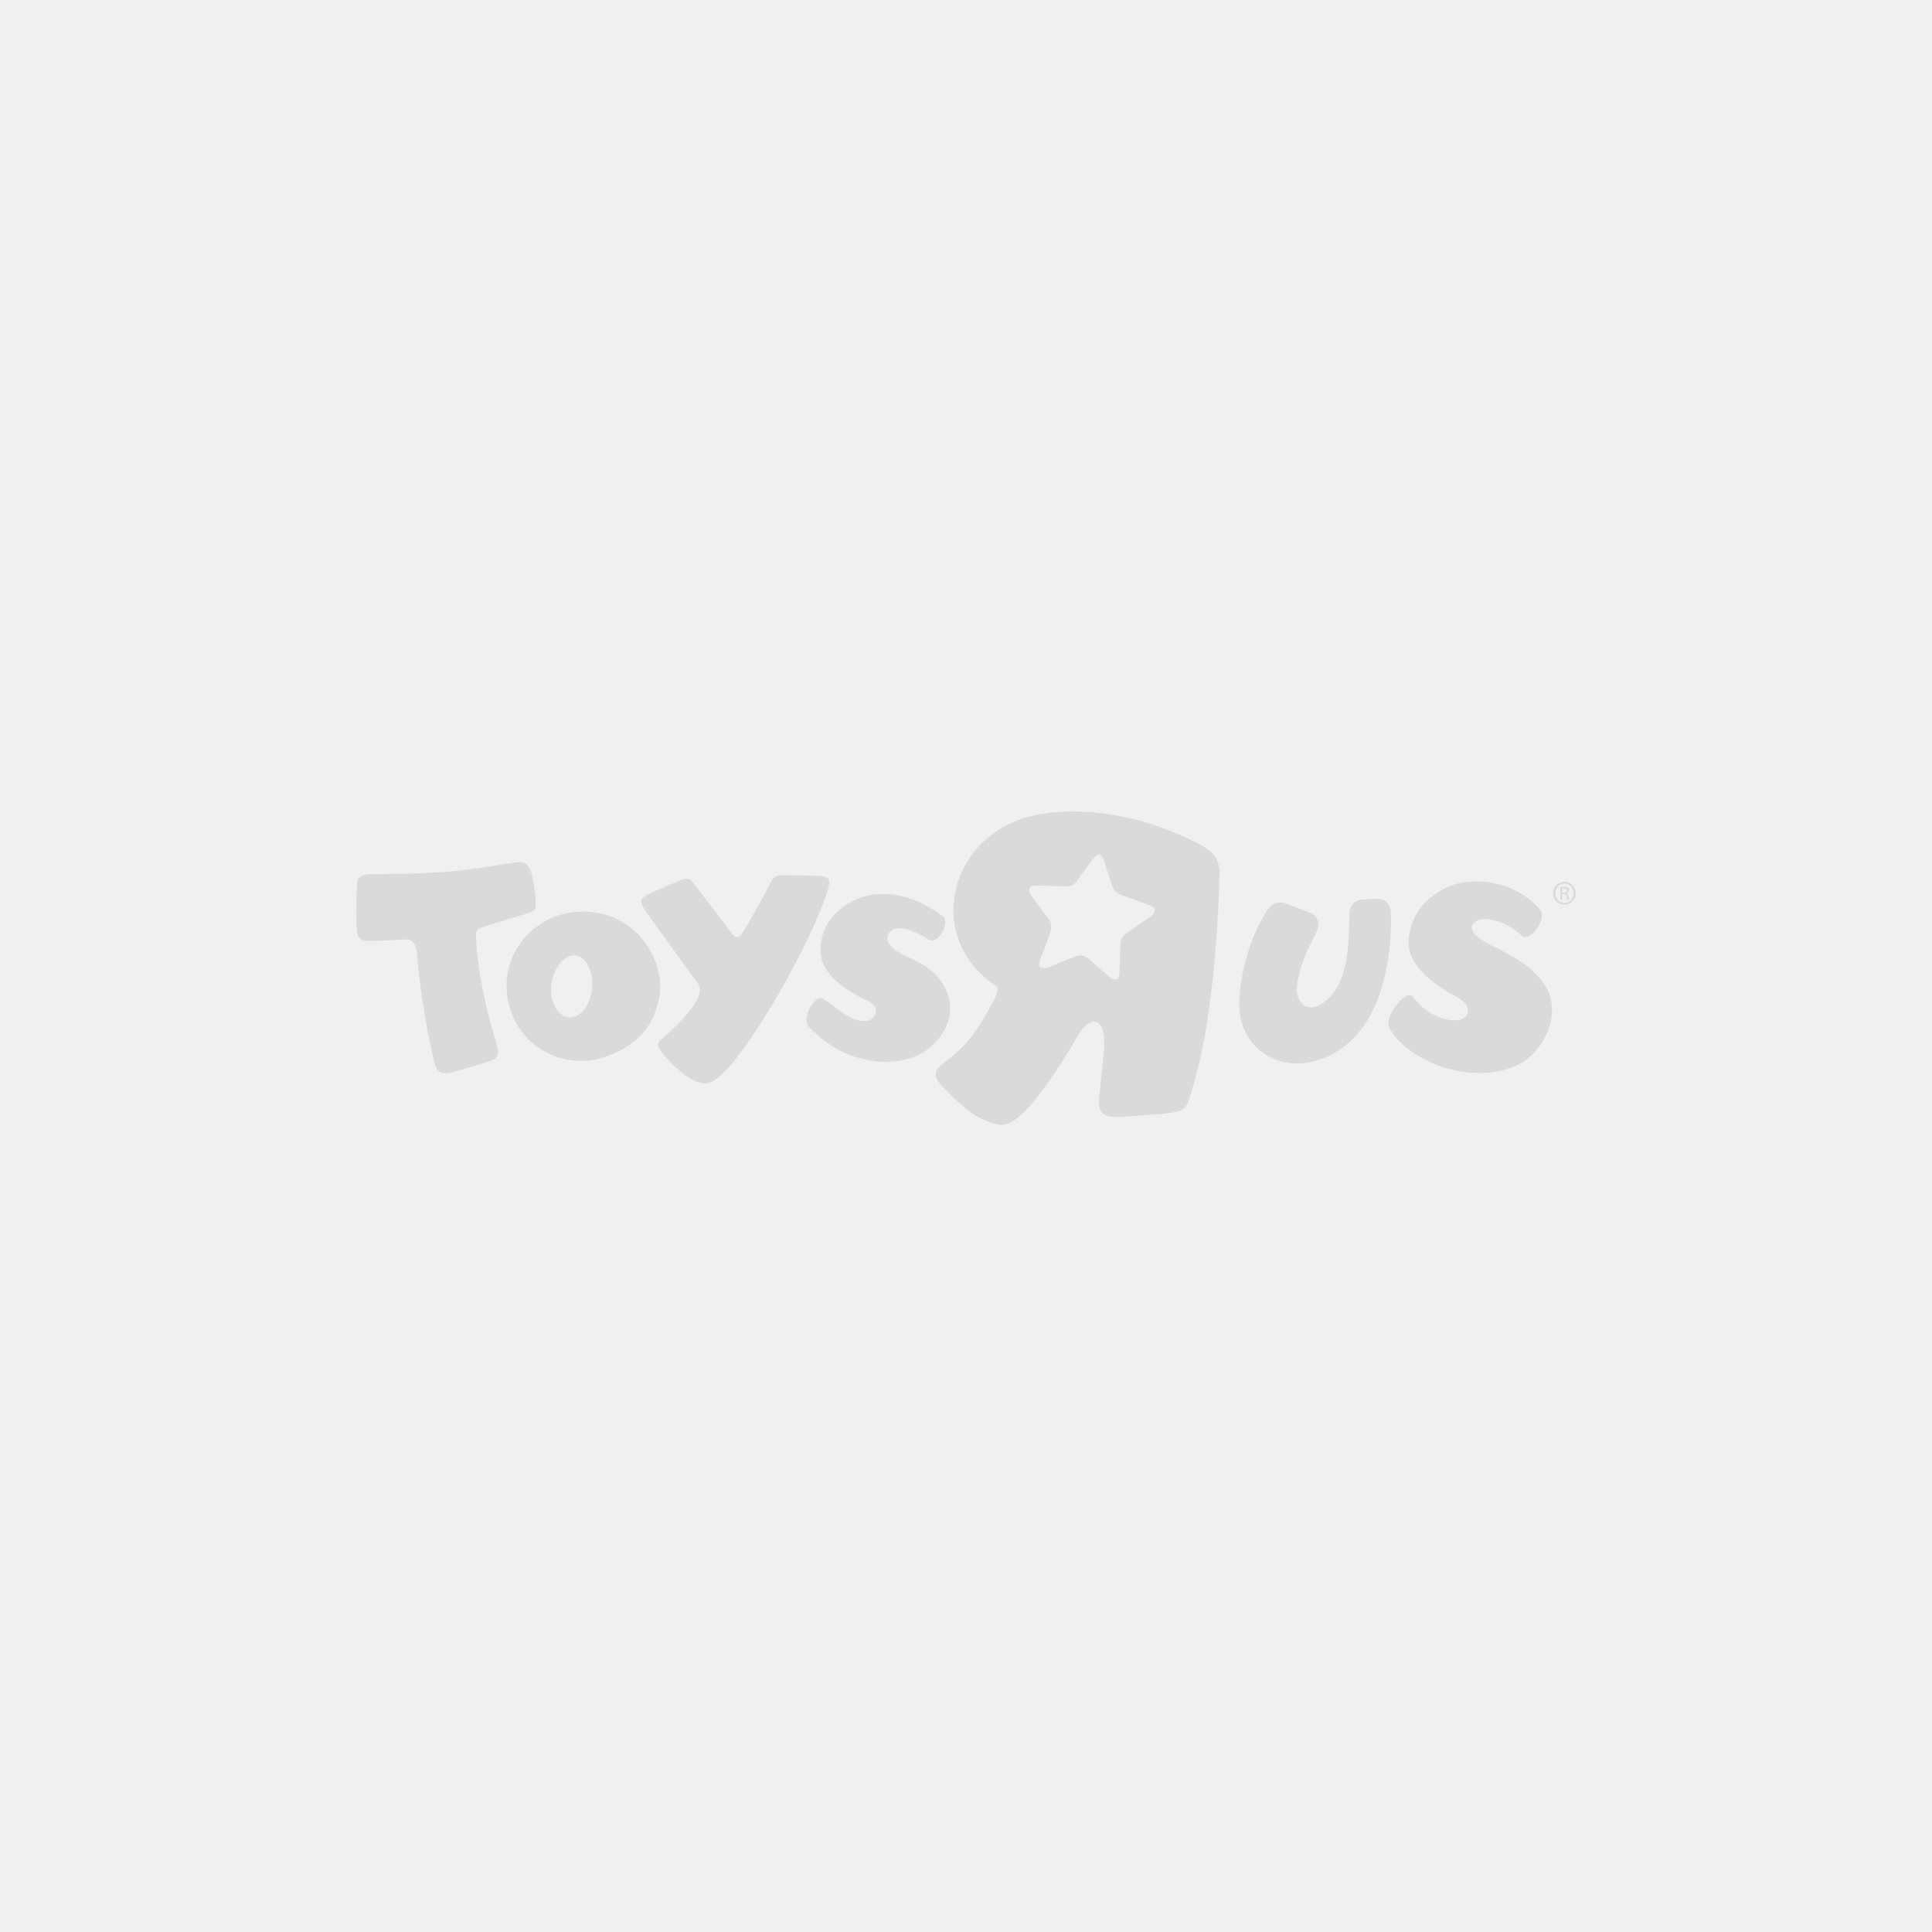
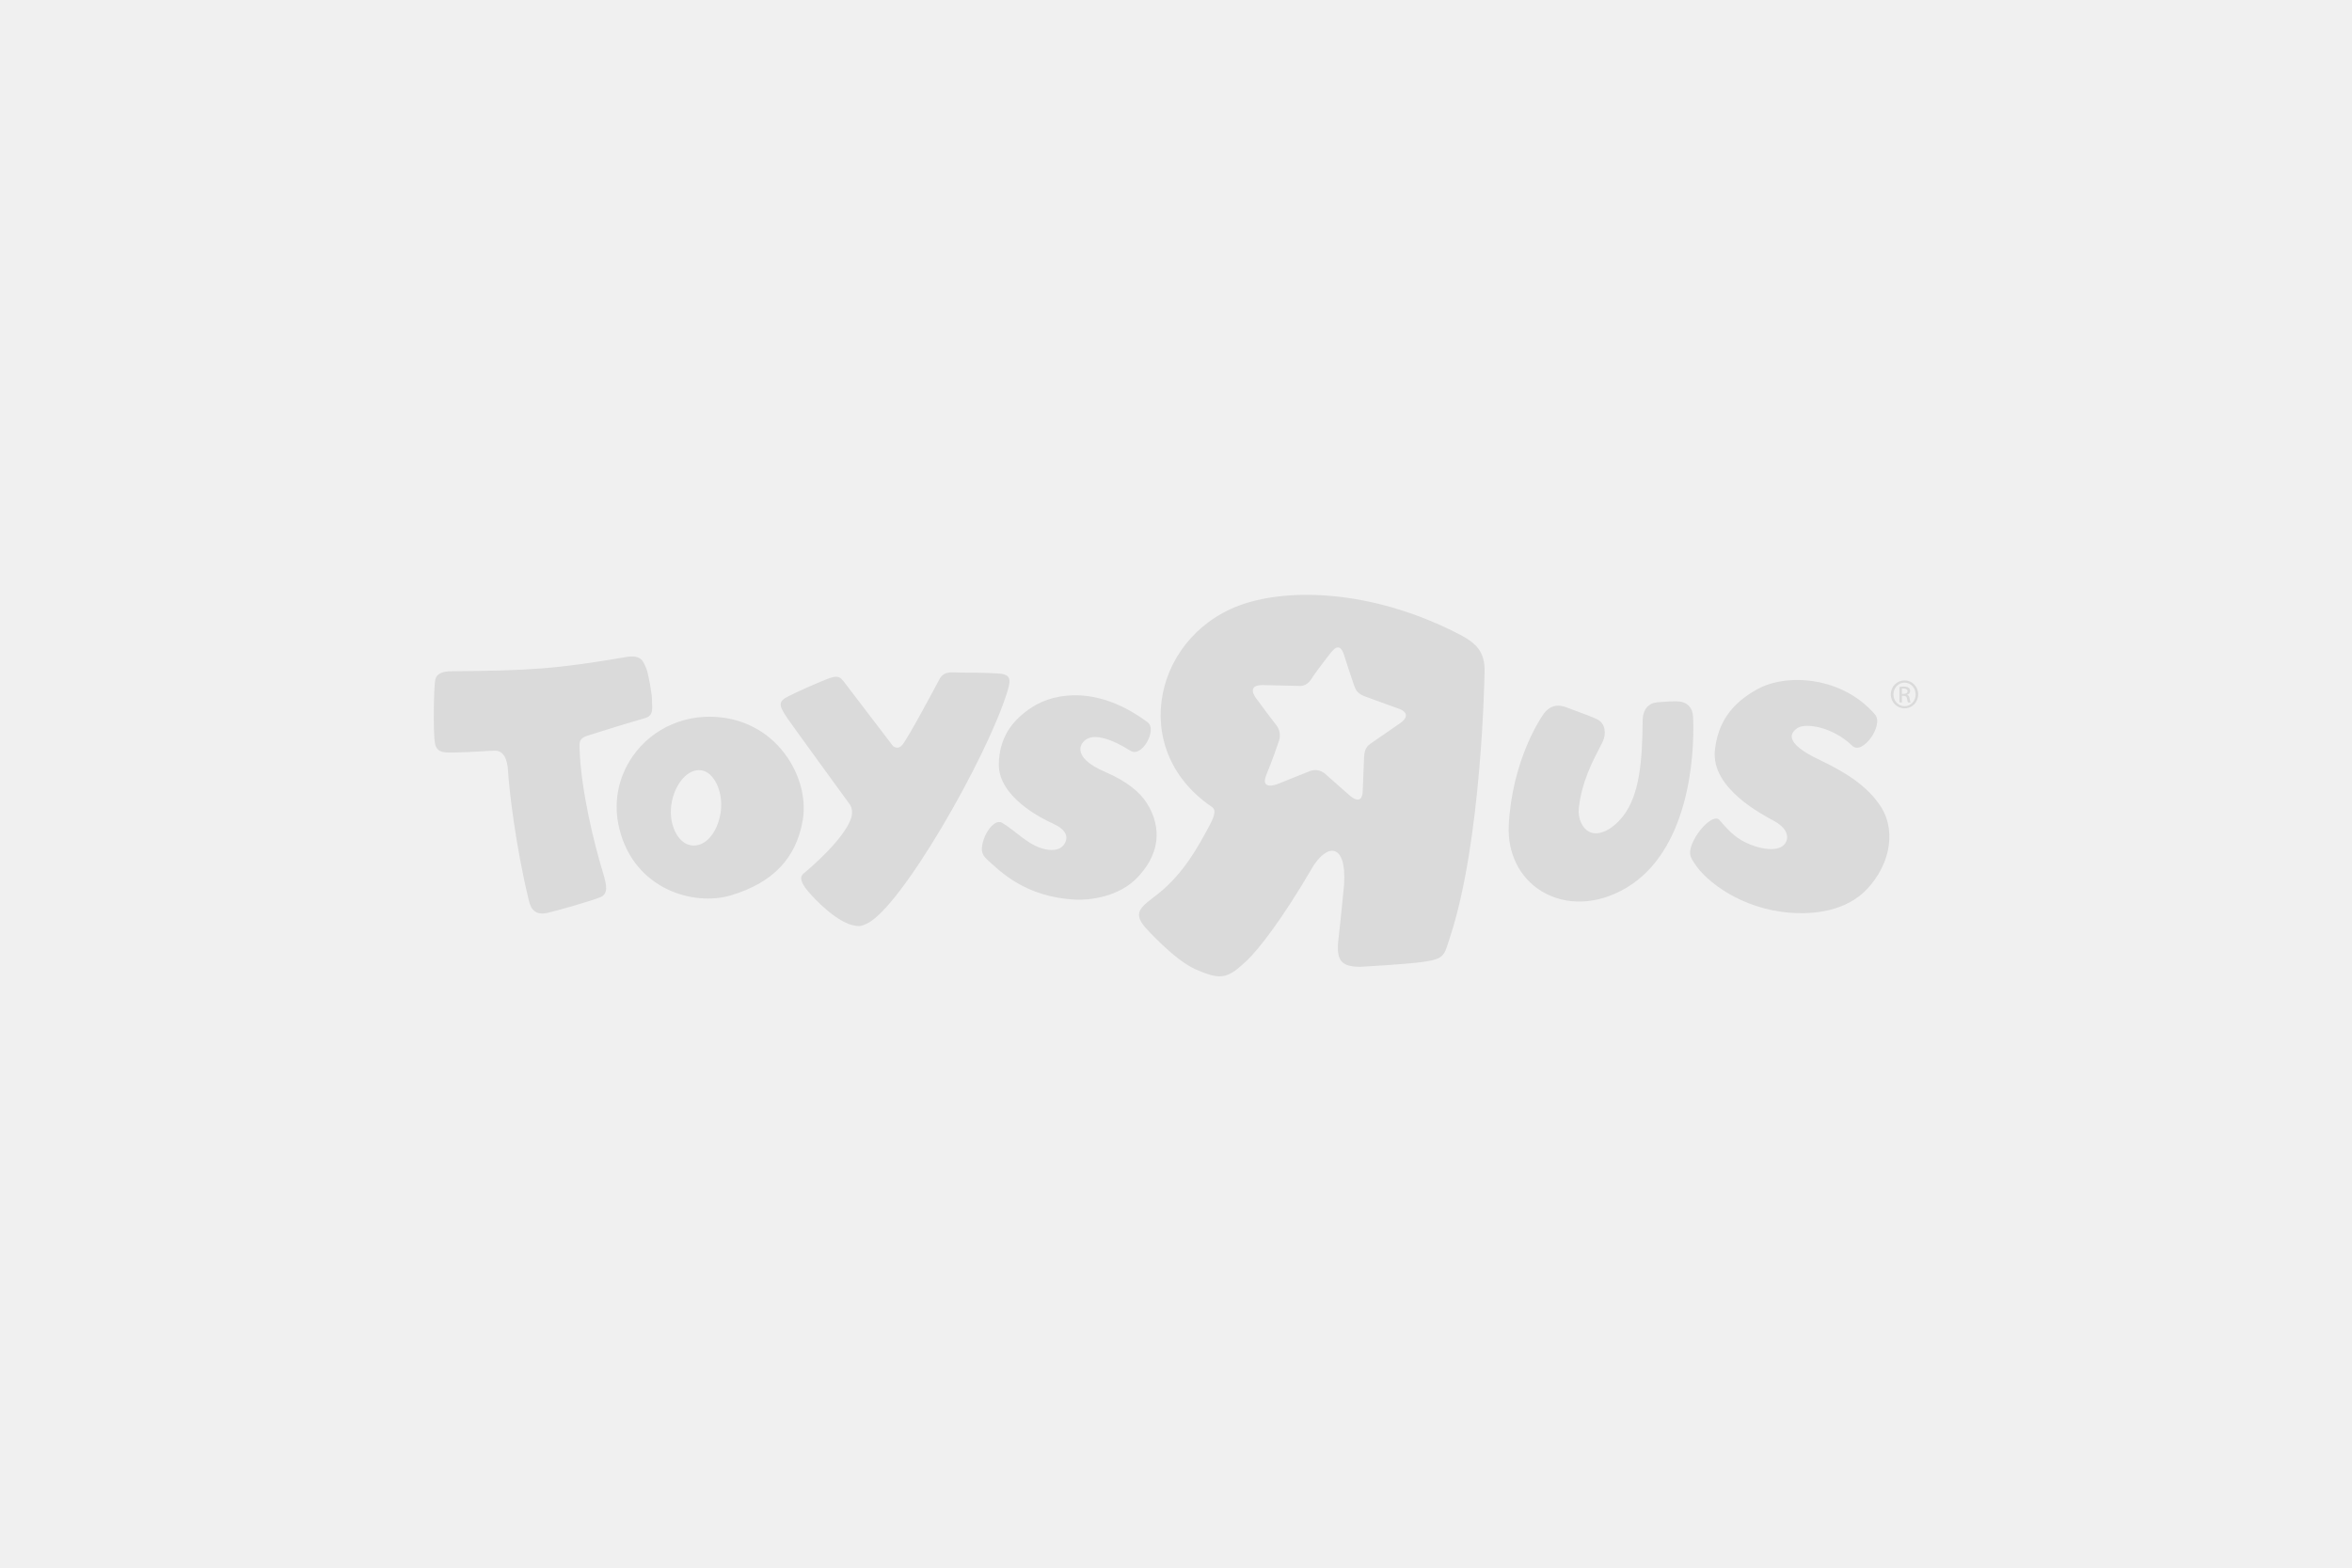
- <svg xmlns="http://www.w3.org/2000/svg" width="450px" height="450px" viewBox="0 0 450 450" version="1.1">
+ <svg xmlns="http://www.w3.org/2000/svg" width="450px" height="300px" viewBox="0 0 450 300" version="1.1">
  <defs />
  <g id="tru-logo" stroke="none" stroke-width="1" fill="none" fill-rule="evenodd">
-     <g transform="translate(83, 189)" fill="#DADADA" fill-rule="nonzero">
+     <g transform="translate(83, 113.8333)" fill="#DADADA" fill-rule="nonzero">
      <path d="M280.887,18.952 L281.221,18.952 C281.624,18.952 281.963,18.802 281.963,18.446 C281.963,18.182 281.763,17.921 281.221,17.921 C281.081,17.921 280.975,17.93 280.887,17.948 L280.887,18.952 Z M280.887,20.592 L280.427,20.592 L280.427,17.621 C280.668,17.584 280.892,17.545 281.254,17.545 C281.708,17.545 282,17.649 282.184,17.78 C282.355,17.901 282.457,18.109 282.457,18.389 C282.457,18.783 282.197,19.027 281.871,19.12 L281.871,19.139 C282.131,19.188 282.311,19.43 282.368,19.861 C282.44,20.331 282.505,20.508 282.546,20.592 L282.052,20.592 C281.987,20.508 281.918,20.227 281.86,19.842 C281.797,19.468 281.595,19.318 281.219,19.318 L280.889,19.318 L280.889,20.592 L280.887,20.592 Z M281.391,16.796 C280.221,16.796 279.262,17.8 279.262,19.046 C279.262,20.311 280.221,21.305 281.391,21.305 C282.57,21.323 283.509,20.311 283.509,19.054 C283.509,17.8 282.57,16.796 281.391,16.796 Z M281.391,16.374 C282.847,16.374 284,17.555 284,19.047 C284,20.546 282.847,21.719 281.391,21.719 C279.937,21.719 278.762,20.546 278.762,19.047 C278.762,17.555 279.937,16.374 281.391,16.374 Z M3.329,14.622 C18.276,14.495 23.333,14.201 36.819,11.896 C39.857,11.375 40.107,12.943 40.599,13.95 C41.013,14.793 41.804,19.182 41.752,20.313 C41.697,21.434 42.231,23.063 40.414,23.592 C34.733,25.242 33.248,25.755 29.476,26.926 C27.737,27.467 27.846,28.221 27.894,29.614 C28.161,37.308 30.619,47.469 32.361,53.154 C33.094,55.546 33.423,57.258 31.815,57.882 C29.582,58.75 23.354,60.506 21.686,60.872 C18.795,61.501 18.375,59.294 18.104,58.161 C15.649,47.937 14.431,37.512 14.194,33.618 C14.073,31.633 13.449,29.779 11.656,29.82 C9.813,29.865 7.75,30.092 3.742,30.176 C1.597,30.222 0.463,30.085 0.179,28.168 C-0.11,26.253 -0.031,17.565 0.287,16.204 C0.599,14.842 2.12,14.633 3.329,14.622 Z M114.474,21.495 C110.224,24.245 108.201,27.7 108.102,32.361 C107.967,38.655 116.337,42.821 118.435,43.761 C120.956,44.888 121.316,46.24 120.864,47.266 C120.201,48.773 118.699,49.052 116.934,48.672 C113.736,47.989 111.241,45.074 108.721,43.617 C107.296,42.792 105.2,45.621 104.89,48.163 C104.747,49.324 105.092,49.963 106.01,50.788 C108.365,52.913 113.22,57.892 122.859,58.327 C125.149,58.429 131.098,57.968 134.799,53.899 C136.297,52.252 137.865,50.06 138.234,47.026 C138.486,44.928 138.018,42.373 136.437,39.877 C135.108,37.792 132.689,35.71 128.441,33.882 C121.556,30.925 123.732,27.954 125.367,27.392 C126.762,26.913 129.216,27.278 133.291,29.838 C135.501,31.225 138.43,25.784 136.603,24.411 C127.463,17.554 119.12,18.489 114.474,21.495 Z M109.745,18.477 C105.852,31.159 89.235,60.187 82.745,62.967 C81.826,63.361 81.644,63.466 80.691,63.332 C77.245,62.845 72.952,58.344 71.569,56.688 C70.954,55.95 69.628,54.265 70.696,53.376 C74.748,50.003 79.781,44.861 80.02,41.857 C80.073,41.192 79.877,40.509 79.645,40.184 C79.267,39.654 68.736,25.204 67.677,23.657 C65.881,21.024 65.892,20.404 67.878,19.392 C69.865,18.38 73.025,17.004 75.242,16.112 C77.46,15.226 77.797,15.843 78.424,16.576 L87.862,28.943 C88.543,29.43 89.161,29.29 89.657,28.684 C90.857,27.21 95.958,17.624 96.76,16.107 C97.698,14.434 99.248,14.888 100.812,14.88 C102.466,14.867 105.031,14.889 107.711,15.027 C110.293,15.161 110.531,15.917 109.745,18.477 Z M253.387,17.973 C248.275,20.722 245.646,24.479 245.105,29.796 C244.37,36.977 254.078,41.982 256.388,43.247 C259.164,44.77 259.267,46.526 258.55,47.565 C257.414,49.206 254.263,48.745 251.937,47.809 C249.387,46.783 248.096,45.563 245.995,43.105 C244.763,41.669 241.018,45.788 240.433,48.664 C240.164,49.98 240.677,50.597 241.471,51.768 C243.511,54.782 250.067,60.122 259.573,60.838 C262.195,61.036 269.022,61.195 273.626,56.889 C275.489,55.147 277.522,52.256 278.222,48.824 C278.706,46.45 278.671,43.329 276.826,40.487 C274.238,36.499 269.923,33.849 265.131,31.582 C258.146,28.277 259.496,26.315 261.057,25.408 C262.521,24.557 267.495,25.158 271.391,28.882 C273.367,30.771 277.462,24.913 275.756,22.919 C269.534,15.643 258.969,14.97 253.387,17.973 Z M212.099,23.124 C211.447,24.129 206.306,31.982 205.665,44.044 C205.382,49.408 207.724,54.141 211.939,56.712 C216.617,59.566 222.687,59.325 228.169,56.062 C239.952,49.051 241.272,31.381 240.939,23.412 C240.868,21.568 239.793,20.462 237.988,20.382 C237.296,20.347 235.801,20.405 234.113,20.553 C232.407,20.702 231.377,21.9 231.29,23.842 L231.28,24.367 C231.2,31.777 230.7,38.338 227.499,42.39 C225.404,45.05 222.902,46.115 221.252,45.429 C219.779,44.82 218.841,42.827 219.067,40.799 C219.634,35.745 221.759,31.756 223.075,29.21 L223.629,28.114 C224.436,26.405 224.03,24.581 222.682,23.869 C221.902,23.46 220.198,22.829 218.692,22.272 L216.876,21.591 C215.584,21.08 213.681,20.684 212.099,23.124 Z M48.672,47.794 C46.42,47.036 44.743,43.43 45.557,39.509 C46.366,35.593 49.106,32.874 51.651,33.687 C53.909,34.416 55.573,38.241 54.785,42.17 C53.947,46.341 51.25,48.668 48.672,47.794 Z M68.246,32.04 C65.416,27.312 60.879,24.283 55.475,23.514 C48.569,22.53 41.886,25.366 38.039,30.908 C35.214,34.981 34.302,39.884 35.487,44.716 C38.331,56.371 49.715,59.631 56.838,57.507 C64.878,55.105 69.374,50.38 70.595,43.056 C71.177,39.527 70.324,35.511 68.246,32.04 Z M184.839,24.59 C184.839,24.59 179.319,28.398 179.184,28.501 C178.713,28.865 178.07,29.299 177.983,31.063 C177.949,31.802 177.736,36.987 177.722,37.64 C177.707,38.352 177.399,40.308 175.153,38.323 C175.153,38.323 171.391,35.009 170.835,34.517 C170.708,34.406 169.418,32.932 167.408,33.805 L161.519,36.172 C161.519,36.172 157.976,37.625 159.291,34.425 C160.571,31.307 161.434,28.725 161.715,27.893 C162.008,27.019 161.904,25.793 161.188,24.938 C160.859,24.548 158.033,20.788 157.387,19.859 C157.387,19.859 155.062,17.083 158.933,17.271 C158.933,17.271 165.543,17.423 165.651,17.432 C165.76,17.444 166.999,17.528 167.881,16.13 C168.968,14.408 172.162,10.381 171.499,11.237 C172.058,10.526 173.352,8.766 174.209,11.684 C174.209,11.684 175.428,15.521 176.002,17.135 C176.394,18.235 176.644,18.966 178.609,19.602 L184.684,21.812 C184.685,21.811 187.522,22.694 184.839,24.59 Z M196.223,7.565 C180.634,-0.519 165.234,-1.378 155.656,1.511 C137.951,6.85 132.461,29.485 148.867,40.579 C149.858,41.251 149.234,42.664 147.991,44.914 C146.454,47.721 143.601,53.235 138.56,57.22 C135.529,59.622 133.557,60.615 136.055,63.578 C136.055,63.578 141.601,69.827 145.7,71.64 C150.638,73.821 151.875,73.455 155.551,69.99 C157.864,67.81 162.446,61.865 167.974,52.382 C170.844,47.459 174.675,47.366 174.157,55.471 C174.157,55.471 173.402,63.272 173.191,64.885 C172.578,69.533 173.057,71.143 177.199,71.185 C177.199,71.185 186.095,70.693 189.177,70.255 C193.525,69.66 193.286,68.954 194.425,65.507 C200.5,47.111 201.013,15.536 201.013,15.536 C201.278,11.302 199.947,9.494 196.223,7.565 Z" />
    </g>
-     <rect id="Rectangle" fill-opacity="0" fill="#FFFFFF" x="0" y="0" width="450" height="450" />
+     <rect id="Rectangle" fill-opacity="0" fill="#FFFFFF" x="0" y="0" width="450" height="300" />
  </g>
</svg>
